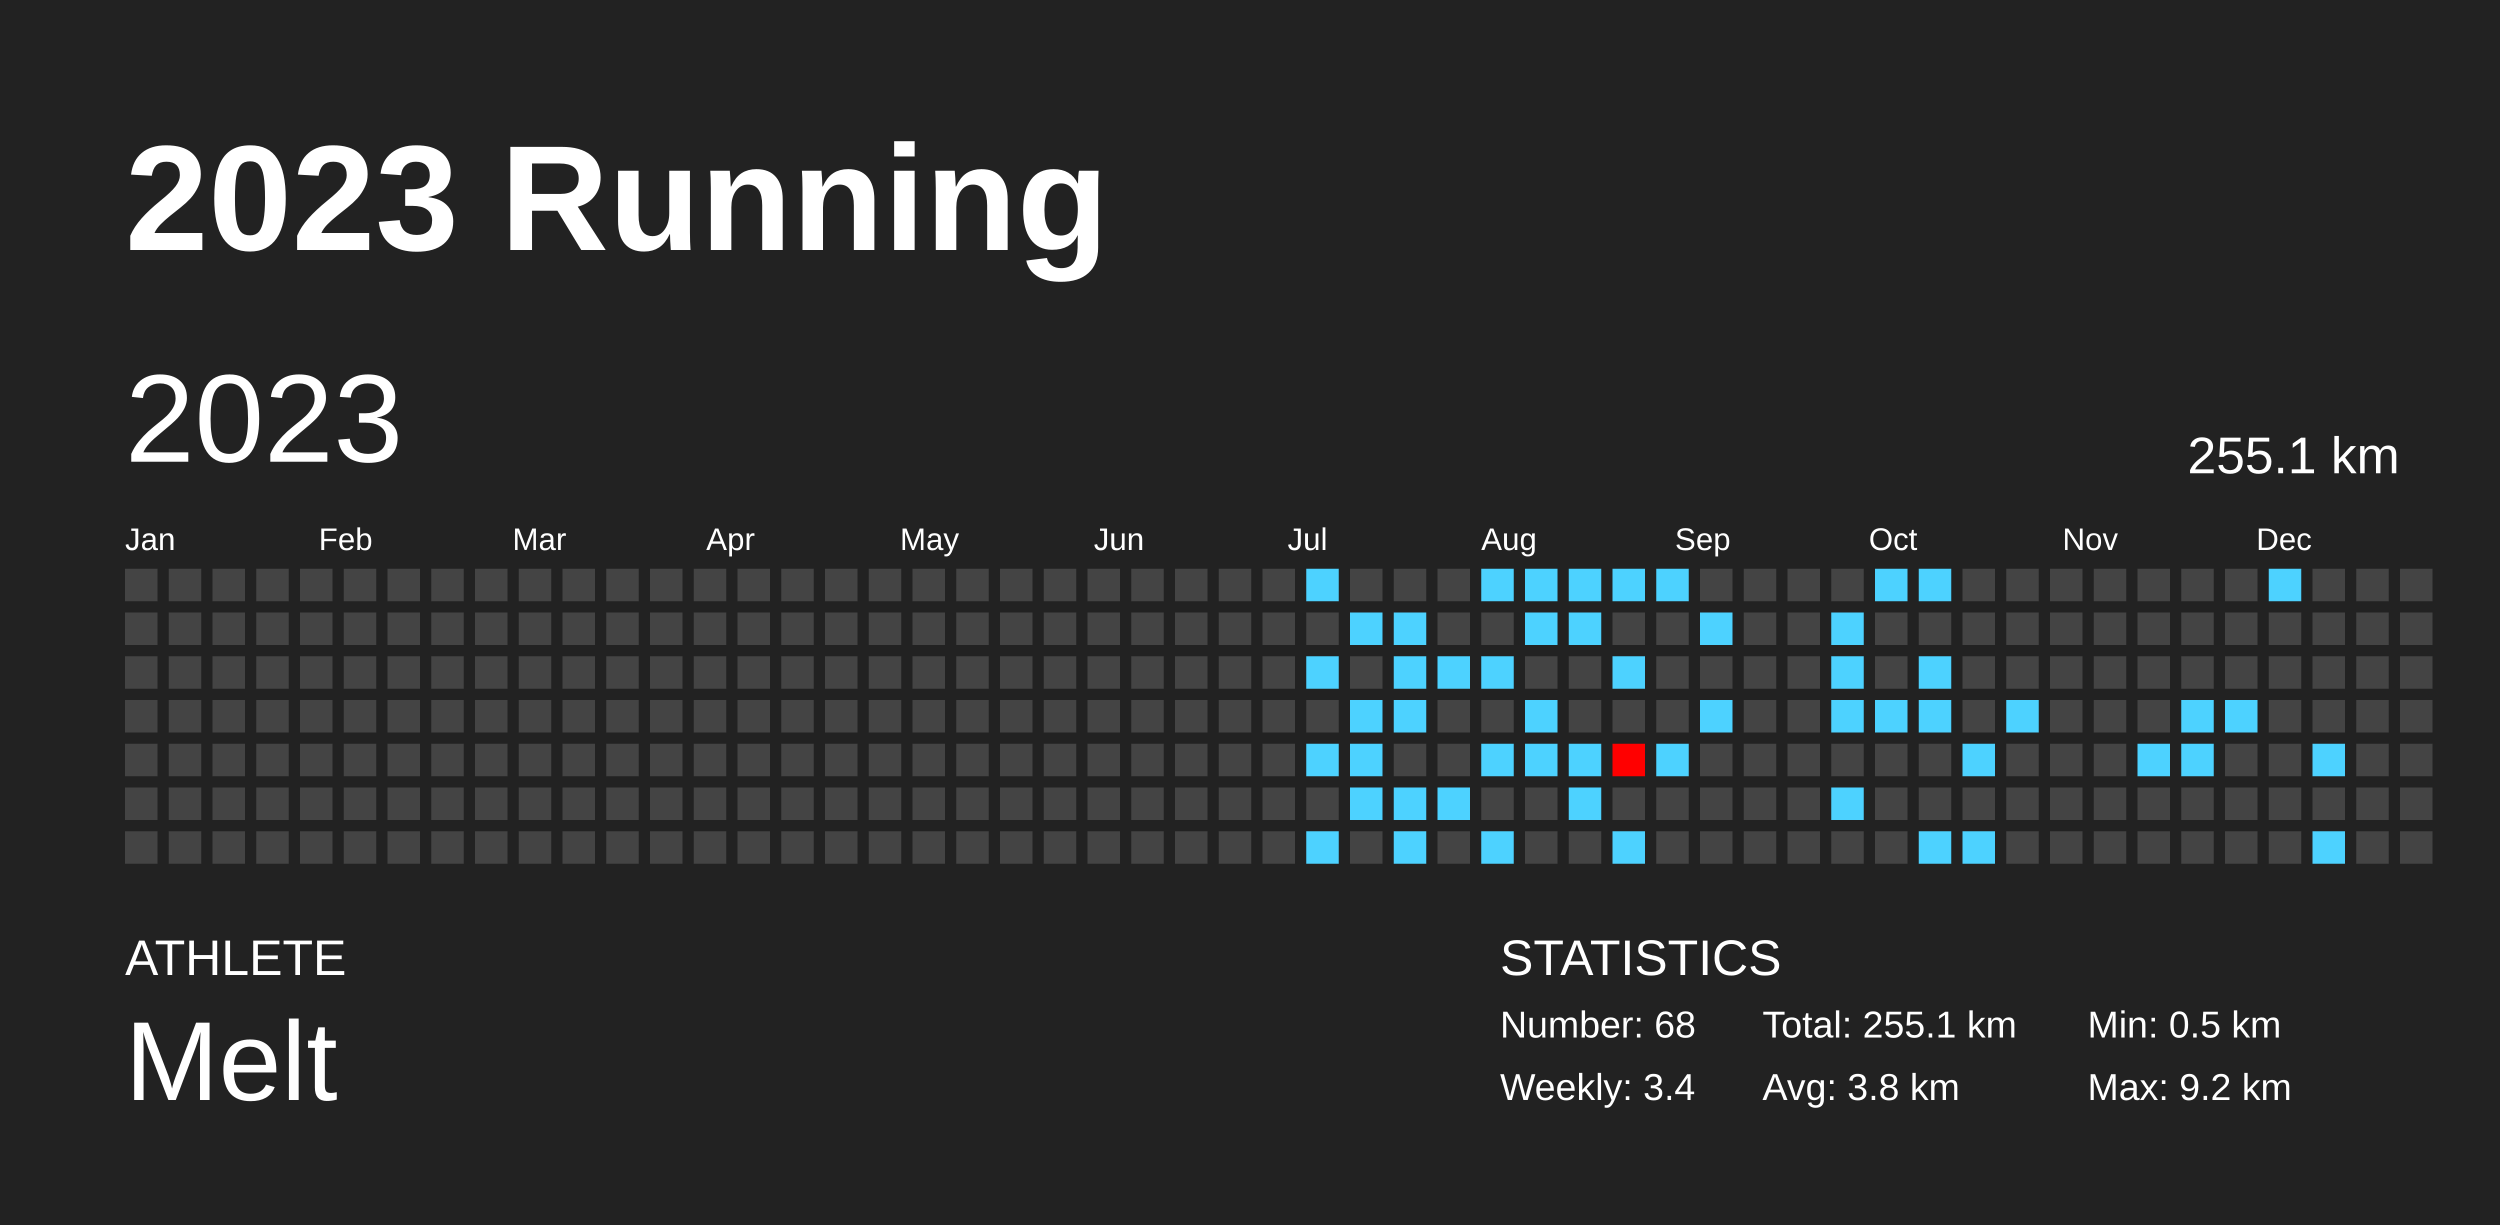
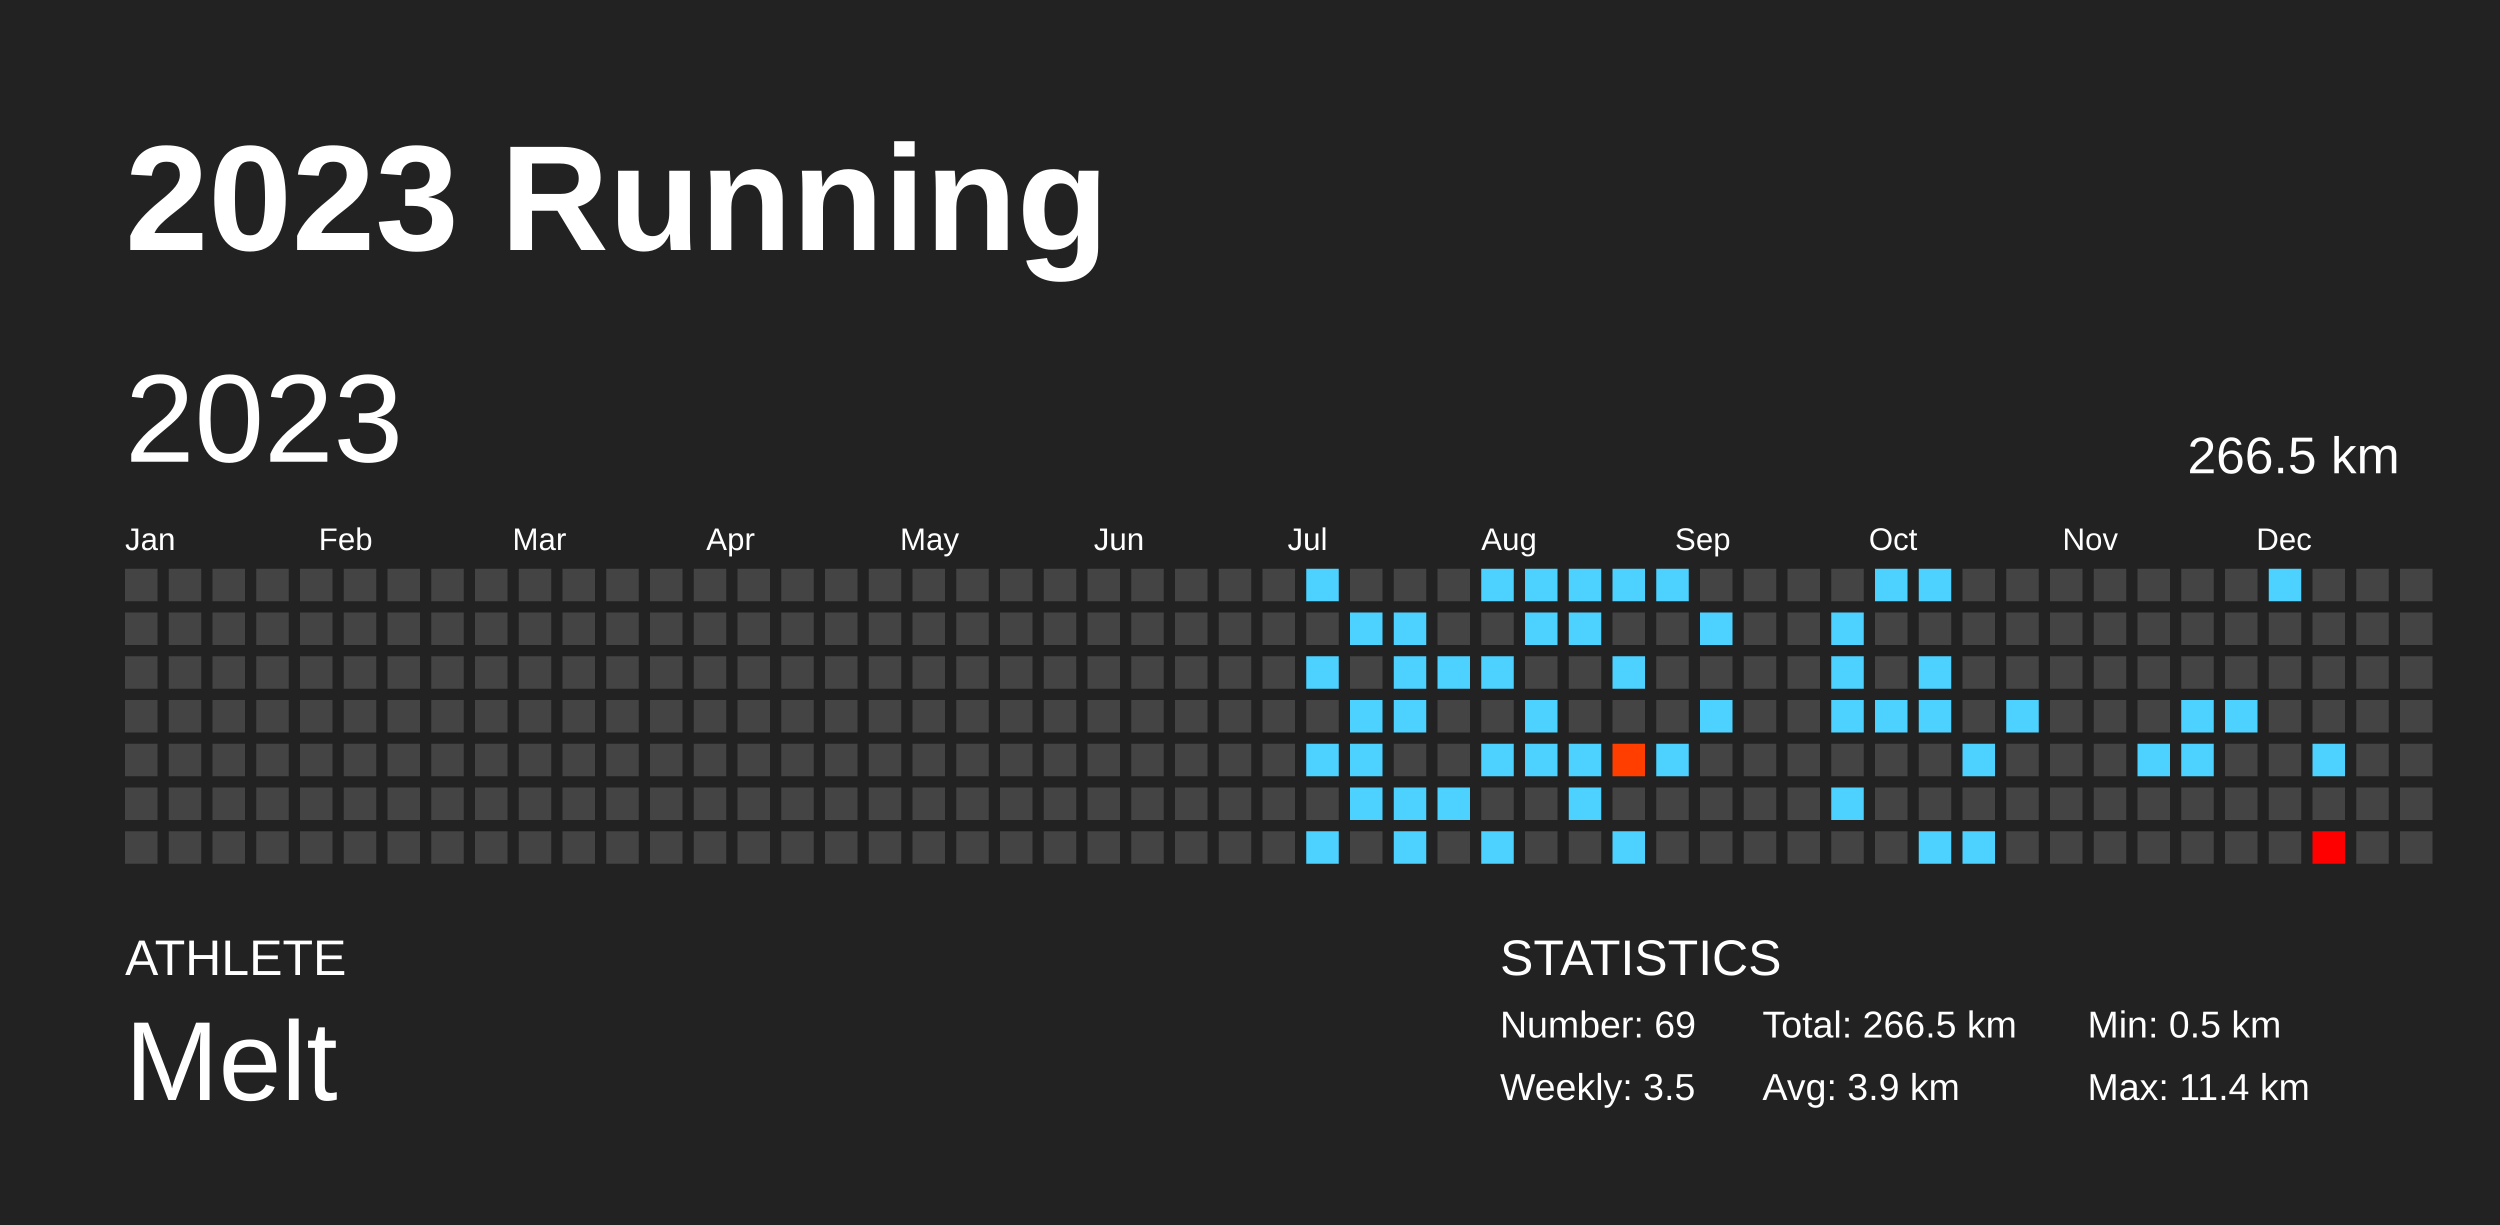
<svg xmlns="http://www.w3.org/2000/svg" baseProfile="full" height="98mm" version="1.1" viewBox="0,0,200,98" width="200mm">
  <defs />
  <rect fill="#222222" height="98" width="200" x="0" y="0" />
  <text fill="#FFFFFF" style="font-size:12px; font-family:Arial; font-weight:bold;" x="10" y="20">2023 Running</text>
  <text fill="#FFFFFF" style="font-size:4px; font-family:Arial" x="10" y="78">ATHLETE</text>
  <text fill="#FFFFFF" style="font-size:9px; font-family:Arial" x="10" y="88">Melt</text>
  <text fill="#FFFFFF" style="font-size:4px; font-family:Arial" x="120" y="78">STATISTICS</text>
-   <text fill="#FFFFFF" style="font-size:3px; font-family:Arial" x="120" y="83">Number: 68</text>
-   <text fill="#FFFFFF" style="font-size:3px; font-family:Arial" x="120" y="88">Weekly: 3.4</text>
-   <text fill="#FFFFFF" style="font-size:3px; font-family:Arial" x="141" y="83">Total: 255.1 km</text>
-   <text fill="#FFFFFF" style="font-size:3px; font-family:Arial" x="141" y="88">Avg: 3.8 km</text>
+   <text fill="#FFFFFF" style="font-size:3px; font-family:Arial" x="120" y="83">Number: 69</text>
+   <text fill="#FFFFFF" style="font-size:3px; font-family:Arial" x="120" y="88">Weekly: 3.5</text>
+   <text fill="#FFFFFF" style="font-size:3px; font-family:Arial" x="141" y="83">Total: 266.5 km</text>
+   <text fill="#FFFFFF" style="font-size:3px; font-family:Arial" x="141" y="88">Avg: 3.9 km</text>
  <text fill="#FFFFFF" style="font-size:3px; font-family:Arial" x="167" y="83">Min: 0.5 km</text>
-   <text fill="#FFFFFF" style="font-size:3px; font-family:Arial" x="167" y="88">Max: 9.2 km</text>
+   <text fill="#FFFFFF" style="font-size:3px; font-family:Arial" x="167" y="88">Max: 11.4 km</text>
  <text dominant-baseline="hanging" fill="#FFFFFF" style="font-size:10.0px; font-family:Arial;" x="10" y="30">2023</text>
-   <text dominant-baseline="hanging" fill="#FFFFFF" style="font-size:4.125px; font-family:Arial;" x="175" y="35">255.1 km</text>
+   <text dominant-baseline="hanging" fill="#FFFFFF" style="font-size:4.125px; font-family:Arial;" x="175" y="35">266.5 km</text>
  <text fill="#FFFFFF" style="font-size:2.5px; font-family:Arial" x="10.0" y="44">Jan</text>
  <text fill="#FFFFFF" style="font-size:2.5px; font-family:Arial" x="25.5" y="44">Feb</text>
  <text fill="#FFFFFF" style="font-size:2.5px; font-family:Arial" x="41.0" y="44">Mar</text>
  <text fill="#FFFFFF" style="font-size:2.5px; font-family:Arial" x="56.5" y="44">Apr</text>
  <text fill="#FFFFFF" style="font-size:2.5px; font-family:Arial" x="72.0" y="44">May</text>
  <text fill="#FFFFFF" style="font-size:2.5px; font-family:Arial" x="87.5" y="44">Jun</text>
  <text fill="#FFFFFF" style="font-size:2.5px; font-family:Arial" x="103.0" y="44">Jul</text>
  <text fill="#FFFFFF" style="font-size:2.5px; font-family:Arial" x="118.5" y="44">Aug</text>
  <text fill="#FFFFFF" style="font-size:2.5px; font-family:Arial" x="134.0" y="44">Sep</text>
  <text fill="#FFFFFF" style="font-size:2.5px; font-family:Arial" x="149.5" y="44">Oct</text>
  <text fill="#FFFFFF" style="font-size:2.5px; font-family:Arial" x="165.0" y="44">Nov</text>
  <text fill="#FFFFFF" style="font-size:2.5px; font-family:Arial" x="180.5" y="44">Dec</text>
  <rect fill="#444444" height="2.6" width="2.6" x="10.0" y="45.5" />
  <rect fill="#444444" height="2.6" width="2.6" x="10.0" y="49.0" />
  <rect fill="#444444" height="2.6" width="2.6" x="10.0" y="52.5" />
  <rect fill="#444444" height="2.6" width="2.6" x="10.0" y="56.0" />
  <rect fill="#444444" height="2.6" width="2.6" x="10.0" y="59.5" />
  <rect fill="#444444" height="2.6" width="2.6" x="10.0" y="63.0" />
  <rect fill="#444444" height="2.6" width="2.6" x="10.0" y="66.5" />
  <rect fill="#444444" height="2.6" width="2.6" x="13.5" y="45.5" />
  <rect fill="#444444" height="2.6" width="2.6" x="13.5" y="49.0" />
  <rect fill="#444444" height="2.6" width="2.6" x="13.5" y="52.5" />
  <rect fill="#444444" height="2.6" width="2.6" x="13.5" y="56.0" />
  <rect fill="#444444" height="2.6" width="2.6" x="13.5" y="59.5" />
  <rect fill="#444444" height="2.6" width="2.6" x="13.5" y="63.0" />
  <rect fill="#444444" height="2.6" width="2.6" x="13.5" y="66.5" />
  <rect fill="#444444" height="2.6" width="2.6" x="17.0" y="45.5" />
  <rect fill="#444444" height="2.6" width="2.6" x="17.0" y="49.0" />
  <rect fill="#444444" height="2.6" width="2.6" x="17.0" y="52.5" />
  <rect fill="#444444" height="2.6" width="2.6" x="17.0" y="56.0" />
  <rect fill="#444444" height="2.6" width="2.6" x="17.0" y="59.5" />
  <rect fill="#444444" height="2.6" width="2.6" x="17.0" y="63.0" />
  <rect fill="#444444" height="2.6" width="2.6" x="17.0" y="66.5" />
  <rect fill="#444444" height="2.6" width="2.6" x="20.5" y="45.5" />
  <rect fill="#444444" height="2.6" width="2.6" x="20.5" y="49.0" />
  <rect fill="#444444" height="2.6" width="2.6" x="20.5" y="52.5" />
  <rect fill="#444444" height="2.6" width="2.6" x="20.5" y="56.0" />
  <rect fill="#444444" height="2.6" width="2.6" x="20.5" y="59.5" />
  <rect fill="#444444" height="2.6" width="2.6" x="20.5" y="63.0" />
  <rect fill="#444444" height="2.6" width="2.6" x="20.5" y="66.5" />
  <rect fill="#444444" height="2.6" width="2.6" x="24.0" y="45.5" />
  <rect fill="#444444" height="2.6" width="2.6" x="24.0" y="49.0" />
  <rect fill="#444444" height="2.6" width="2.6" x="24.0" y="52.5" />
  <rect fill="#444444" height="2.6" width="2.6" x="24.0" y="56.0" />
  <rect fill="#444444" height="2.6" width="2.6" x="24.0" y="59.5" />
  <rect fill="#444444" height="2.6" width="2.6" x="24.0" y="63.0" />
  <rect fill="#444444" height="2.6" width="2.6" x="24.0" y="66.5" />
  <rect fill="#444444" height="2.6" width="2.6" x="27.5" y="45.5" />
  <rect fill="#444444" height="2.6" width="2.6" x="27.5" y="49.0" />
  <rect fill="#444444" height="2.6" width="2.6" x="27.5" y="52.5" />
  <rect fill="#444444" height="2.6" width="2.6" x="27.5" y="56.0" />
  <rect fill="#444444" height="2.6" width="2.6" x="27.5" y="59.5" />
  <rect fill="#444444" height="2.6" width="2.6" x="27.5" y="63.0" />
  <rect fill="#444444" height="2.6" width="2.6" x="27.5" y="66.5" />
  <rect fill="#444444" height="2.6" width="2.6" x="31.0" y="45.5" />
  <rect fill="#444444" height="2.6" width="2.6" x="31.0" y="49.0" />
  <rect fill="#444444" height="2.6" width="2.6" x="31.0" y="52.5" />
  <rect fill="#444444" height="2.6" width="2.6" x="31.0" y="56.0" />
  <rect fill="#444444" height="2.6" width="2.6" x="31.0" y="59.5" />
  <rect fill="#444444" height="2.6" width="2.6" x="31.0" y="63.0" />
  <rect fill="#444444" height="2.6" width="2.6" x="31.0" y="66.5" />
  <rect fill="#444444" height="2.6" width="2.6" x="34.5" y="45.5" />
  <rect fill="#444444" height="2.6" width="2.6" x="34.5" y="49.0" />
  <rect fill="#444444" height="2.6" width="2.6" x="34.5" y="52.5" />
  <rect fill="#444444" height="2.6" width="2.6" x="34.5" y="56.0" />
  <rect fill="#444444" height="2.6" width="2.6" x="34.5" y="59.5" />
  <rect fill="#444444" height="2.6" width="2.6" x="34.5" y="63.0" />
  <rect fill="#444444" height="2.6" width="2.6" x="34.5" y="66.5" />
  <rect fill="#444444" height="2.6" width="2.6" x="38.0" y="45.5" />
  <rect fill="#444444" height="2.6" width="2.6" x="38.0" y="49.0" />
  <rect fill="#444444" height="2.6" width="2.6" x="38.0" y="52.5" />
  <rect fill="#444444" height="2.6" width="2.6" x="38.0" y="56.0" />
  <rect fill="#444444" height="2.6" width="2.6" x="38.0" y="59.5" />
  <rect fill="#444444" height="2.6" width="2.6" x="38.0" y="63.0" />
  <rect fill="#444444" height="2.6" width="2.6" x="38.0" y="66.5" />
  <rect fill="#444444" height="2.6" width="2.6" x="41.5" y="45.5" />
  <rect fill="#444444" height="2.6" width="2.6" x="41.5" y="49.0" />
  <rect fill="#444444" height="2.6" width="2.6" x="41.5" y="52.5" />
  <rect fill="#444444" height="2.6" width="2.6" x="41.5" y="56.0" />
  <rect fill="#444444" height="2.6" width="2.6" x="41.5" y="59.5" />
  <rect fill="#444444" height="2.6" width="2.6" x="41.5" y="63.0" />
  <rect fill="#444444" height="2.6" width="2.6" x="41.5" y="66.5" />
  <rect fill="#444444" height="2.6" width="2.6" x="45.0" y="45.5" />
  <rect fill="#444444" height="2.6" width="2.6" x="45.0" y="49.0" />
  <rect fill="#444444" height="2.6" width="2.6" x="45.0" y="52.5" />
  <rect fill="#444444" height="2.6" width="2.6" x="45.0" y="56.0" />
  <rect fill="#444444" height="2.6" width="2.6" x="45.0" y="59.5" />
  <rect fill="#444444" height="2.6" width="2.6" x="45.0" y="63.0" />
  <rect fill="#444444" height="2.6" width="2.6" x="45.0" y="66.5" />
  <rect fill="#444444" height="2.6" width="2.6" x="48.5" y="45.5" />
  <rect fill="#444444" height="2.6" width="2.6" x="48.5" y="49.0" />
  <rect fill="#444444" height="2.6" width="2.6" x="48.5" y="52.5" />
  <rect fill="#444444" height="2.6" width="2.6" x="48.5" y="56.0" />
  <rect fill="#444444" height="2.6" width="2.6" x="48.5" y="59.5" />
  <rect fill="#444444" height="2.6" width="2.6" x="48.5" y="63.0" />
  <rect fill="#444444" height="2.6" width="2.6" x="48.5" y="66.5" />
  <rect fill="#444444" height="2.6" width="2.6" x="52.0" y="45.5" />
  <rect fill="#444444" height="2.6" width="2.6" x="52.0" y="49.0" />
  <rect fill="#444444" height="2.6" width="2.6" x="52.0" y="52.5" />
  <rect fill="#444444" height="2.6" width="2.6" x="52.0" y="56.0" />
  <rect fill="#444444" height="2.6" width="2.6" x="52.0" y="59.5" />
  <rect fill="#444444" height="2.6" width="2.6" x="52.0" y="63.0" />
  <rect fill="#444444" height="2.6" width="2.6" x="52.0" y="66.5" />
  <rect fill="#444444" height="2.6" width="2.6" x="55.5" y="45.5" />
  <rect fill="#444444" height="2.6" width="2.6" x="55.5" y="49.0" />
  <rect fill="#444444" height="2.6" width="2.6" x="55.5" y="52.5" />
  <rect fill="#444444" height="2.6" width="2.6" x="55.5" y="56.0" />
  <rect fill="#444444" height="2.6" width="2.6" x="55.5" y="59.5" />
  <rect fill="#444444" height="2.6" width="2.6" x="55.5" y="63.0" />
  <rect fill="#444444" height="2.6" width="2.6" x="55.5" y="66.5" />
  <rect fill="#444444" height="2.6" width="2.6" x="59.0" y="45.5" />
  <rect fill="#444444" height="2.6" width="2.6" x="59.0" y="49.0" />
  <rect fill="#444444" height="2.6" width="2.6" x="59.0" y="52.5" />
  <rect fill="#444444" height="2.6" width="2.6" x="59.0" y="56.0" />
  <rect fill="#444444" height="2.6" width="2.6" x="59.0" y="59.5" />
  <rect fill="#444444" height="2.6" width="2.6" x="59.0" y="63.0" />
  <rect fill="#444444" height="2.6" width="2.6" x="59.0" y="66.5" />
  <rect fill="#444444" height="2.6" width="2.6" x="62.5" y="45.5" />
  <rect fill="#444444" height="2.6" width="2.6" x="62.5" y="49.0" />
  <rect fill="#444444" height="2.6" width="2.6" x="62.5" y="52.5" />
  <rect fill="#444444" height="2.6" width="2.6" x="62.5" y="56.0" />
  <rect fill="#444444" height="2.6" width="2.6" x="62.5" y="59.5" />
  <rect fill="#444444" height="2.6" width="2.6" x="62.5" y="63.0" />
  <rect fill="#444444" height="2.6" width="2.6" x="62.5" y="66.5" />
  <rect fill="#444444" height="2.6" width="2.6" x="66.0" y="45.5" />
  <rect fill="#444444" height="2.6" width="2.6" x="66.0" y="49.0" />
  <rect fill="#444444" height="2.6" width="2.6" x="66.0" y="52.5" />
  <rect fill="#444444" height="2.6" width="2.6" x="66.0" y="56.0" />
  <rect fill="#444444" height="2.6" width="2.6" x="66.0" y="59.5" />
  <rect fill="#444444" height="2.6" width="2.6" x="66.0" y="63.0" />
  <rect fill="#444444" height="2.6" width="2.6" x="66.0" y="66.5" />
  <rect fill="#444444" height="2.6" width="2.6" x="69.5" y="45.5" />
  <rect fill="#444444" height="2.6" width="2.6" x="69.5" y="49.0" />
  <rect fill="#444444" height="2.6" width="2.6" x="69.5" y="52.5" />
  <rect fill="#444444" height="2.6" width="2.6" x="69.5" y="56.0" />
  <rect fill="#444444" height="2.6" width="2.6" x="69.5" y="59.5" />
  <rect fill="#444444" height="2.6" width="2.6" x="69.5" y="63.0" />
  <rect fill="#444444" height="2.6" width="2.6" x="69.5" y="66.5" />
  <rect fill="#444444" height="2.6" width="2.6" x="73.0" y="45.5" />
  <rect fill="#444444" height="2.6" width="2.6" x="73.0" y="49.0" />
  <rect fill="#444444" height="2.6" width="2.6" x="73.0" y="52.5" />
  <rect fill="#444444" height="2.6" width="2.6" x="73.0" y="56.0" />
  <rect fill="#444444" height="2.6" width="2.6" x="73.0" y="59.5" />
  <rect fill="#444444" height="2.6" width="2.6" x="73.0" y="63.0" />
  <rect fill="#444444" height="2.6" width="2.6" x="73.0" y="66.5" />
  <rect fill="#444444" height="2.6" width="2.6" x="76.5" y="45.5" />
  <rect fill="#444444" height="2.6" width="2.6" x="76.5" y="49.0" />
  <rect fill="#444444" height="2.6" width="2.6" x="76.5" y="52.5" />
  <rect fill="#444444" height="2.6" width="2.6" x="76.5" y="56.0" />
  <rect fill="#444444" height="2.6" width="2.6" x="76.5" y="59.5" />
  <rect fill="#444444" height="2.6" width="2.6" x="76.5" y="63.0" />
  <rect fill="#444444" height="2.6" width="2.6" x="76.5" y="66.5" />
  <rect fill="#444444" height="2.6" width="2.6" x="80.0" y="45.5" />
  <rect fill="#444444" height="2.6" width="2.6" x="80.0" y="49.0" />
  <rect fill="#444444" height="2.6" width="2.6" x="80.0" y="52.5" />
  <rect fill="#444444" height="2.6" width="2.6" x="80.0" y="56.0" />
  <rect fill="#444444" height="2.6" width="2.6" x="80.0" y="59.5" />
  <rect fill="#444444" height="2.6" width="2.6" x="80.0" y="63.0" />
  <rect fill="#444444" height="2.6" width="2.6" x="80.0" y="66.5" />
  <rect fill="#444444" height="2.6" width="2.6" x="83.5" y="45.5" />
  <rect fill="#444444" height="2.6" width="2.6" x="83.5" y="49.0" />
  <rect fill="#444444" height="2.6" width="2.6" x="83.5" y="52.5" />
  <rect fill="#444444" height="2.6" width="2.6" x="83.5" y="56.0" />
  <rect fill="#444444" height="2.6" width="2.6" x="83.5" y="59.5" />
  <rect fill="#444444" height="2.6" width="2.6" x="83.5" y="63.0" />
  <rect fill="#444444" height="2.6" width="2.6" x="83.5" y="66.5" />
  <rect fill="#444444" height="2.6" width="2.6" x="87.0" y="45.5" />
  <rect fill="#444444" height="2.6" width="2.6" x="87.0" y="49.0" />
  <rect fill="#444444" height="2.6" width="2.6" x="87.0" y="52.5" />
  <rect fill="#444444" height="2.6" width="2.6" x="87.0" y="56.0" />
  <rect fill="#444444" height="2.6" width="2.6" x="87.0" y="59.5" />
  <rect fill="#444444" height="2.6" width="2.6" x="87.0" y="63.0" />
  <rect fill="#444444" height="2.6" width="2.6" x="87.0" y="66.5" />
  <rect fill="#444444" height="2.6" width="2.6" x="90.5" y="45.5" />
  <rect fill="#444444" height="2.6" width="2.6" x="90.5" y="49.0" />
  <rect fill="#444444" height="2.6" width="2.6" x="90.5" y="52.5" />
  <rect fill="#444444" height="2.6" width="2.6" x="90.5" y="56.0" />
  <rect fill="#444444" height="2.6" width="2.6" x="90.5" y="59.5" />
  <rect fill="#444444" height="2.6" width="2.6" x="90.5" y="63.0" />
  <rect fill="#444444" height="2.6" width="2.6" x="90.5" y="66.5" />
  <rect fill="#444444" height="2.6" width="2.6" x="94.0" y="45.5" />
  <rect fill="#444444" height="2.6" width="2.6" x="94.0" y="49.0" />
  <rect fill="#444444" height="2.6" width="2.6" x="94.0" y="52.5" />
  <rect fill="#444444" height="2.6" width="2.6" x="94.0" y="56.0" />
  <rect fill="#444444" height="2.6" width="2.6" x="94.0" y="59.5" />
  <rect fill="#444444" height="2.6" width="2.6" x="94.0" y="63.0" />
  <rect fill="#444444" height="2.6" width="2.6" x="94.0" y="66.5" />
  <rect fill="#444444" height="2.6" width="2.6" x="97.5" y="45.5" />
  <rect fill="#444444" height="2.6" width="2.6" x="97.5" y="49.0" />
  <rect fill="#444444" height="2.6" width="2.6" x="97.5" y="52.5" />
  <rect fill="#444444" height="2.6" width="2.6" x="97.5" y="56.0" />
  <rect fill="#444444" height="2.6" width="2.6" x="97.5" y="59.5" />
  <rect fill="#444444" height="2.6" width="2.6" x="97.5" y="63.0" />
  <rect fill="#444444" height="2.6" width="2.6" x="97.5" y="66.5" />
  <rect fill="#444444" height="2.6" width="2.6" x="101.0" y="45.5" />
  <rect fill="#444444" height="2.6" width="2.6" x="101.0" y="49.0" />
  <rect fill="#444444" height="2.6" width="2.6" x="101.0" y="52.5" />
  <rect fill="#444444" height="2.6" width="2.6" x="101.0" y="56.0" />
  <rect fill="#444444" height="2.6" width="2.6" x="101.0" y="59.5" />
  <rect fill="#444444" height="2.6" width="2.6" x="101.0" y="63.0" />
  <rect fill="#444444" height="2.6" width="2.6" x="101.0" y="66.5" />
  <rect fill="#4dd2ff" height="2.6" width="2.6" x="104.5" y="45.5" />
  <rect fill="#444444" height="2.6" width="2.6" x="104.5" y="49.0" />
  <rect fill="#4dd2ff" height="2.6" width="2.6" x="104.5" y="52.5" />
  <rect fill="#444444" height="2.6" width="2.6" x="104.5" y="56.0" />
  <rect fill="#4dd2ff" height="2.6" width="2.6" x="104.5" y="59.5" />
  <rect fill="#444444" height="2.6" width="2.6" x="104.5" y="63.0" />
  <rect fill="#4dd2ff" height="2.6" width="2.6" x="104.5" y="66.5" />
  <rect fill="#444444" height="2.6" width="2.6" x="108.0" y="45.5" />
  <rect fill="#4dd2ff" height="2.6" width="2.6" x="108.0" y="49.0" />
  <rect fill="#444444" height="2.6" width="2.6" x="108.0" y="52.5" />
  <rect fill="#4dd2ff" height="2.6" width="2.6" x="108.0" y="56.0" />
  <rect fill="#4dd2ff" height="2.6" width="2.6" x="108.0" y="59.5" />
  <rect fill="#4dd2ff" height="2.6" width="2.6" x="108.0" y="63.0" />
  <rect fill="#444444" height="2.6" width="2.6" x="108.0" y="66.5" />
  <rect fill="#444444" height="2.6" width="2.6" x="111.5" y="45.5" />
  <rect fill="#4dd2ff" height="2.6" width="2.6" x="111.5" y="49.0" />
  <rect fill="#4dd2ff" height="2.6" width="2.6" x="111.5" y="52.5" />
  <rect fill="#4dd2ff" height="2.6" width="2.6" x="111.5" y="56.0" />
  <rect fill="#444444" height="2.6" width="2.6" x="111.5" y="59.5" />
  <rect fill="#4dd2ff" height="2.6" width="2.6" x="111.5" y="63.0" />
  <rect fill="#4dd2ff" height="2.6" width="2.6" x="111.5" y="66.5" />
  <rect fill="#444444" height="2.6" width="2.6" x="115.0" y="45.5" />
  <rect fill="#444444" height="2.6" width="2.6" x="115.0" y="49.0" />
  <rect fill="#4dd2ff" height="2.6" width="2.6" x="115.0" y="52.5" />
  <rect fill="#444444" height="2.6" width="2.6" x="115.0" y="56.0" />
  <rect fill="#444444" height="2.6" width="2.6" x="115.0" y="59.5" />
  <rect fill="#4dd2ff" height="2.6" width="2.6" x="115.0" y="63.0" />
  <rect fill="#444444" height="2.6" width="2.6" x="115.0" y="66.5" />
  <rect fill="#4dd2ff" height="2.6" width="2.6" x="118.5" y="45.5" />
  <rect fill="#444444" height="2.6" width="2.6" x="118.5" y="49.0" />
  <rect fill="#4dd2ff" height="2.6" width="2.6" x="118.5" y="52.5" />
  <rect fill="#444444" height="2.6" width="2.6" x="118.5" y="56.0" />
  <rect fill="#4dd2ff" height="2.6" width="2.6" x="118.5" y="59.5" />
  <rect fill="#444444" height="2.6" width="2.6" x="118.5" y="63.0" />
  <rect fill="#4dd2ff" height="2.6" width="2.6" x="118.5" y="66.5" />
  <rect fill="#4dd2ff" height="2.6" width="2.6" x="122.0" y="45.5" />
  <rect fill="#4dd2ff" height="2.6" width="2.6" x="122.0" y="49.0" />
  <rect fill="#444444" height="2.6" width="2.6" x="122.0" y="52.5" />
  <rect fill="#4dd2ff" height="2.6" width="2.6" x="122.0" y="56.0" />
  <rect fill="#4dd2ff" height="2.6" width="2.6" x="122.0" y="59.5" />
  <rect fill="#444444" height="2.6" width="2.6" x="122.0" y="63.0" />
  <rect fill="#444444" height="2.6" width="2.6" x="122.0" y="66.5" />
  <rect fill="#4dd2ff" height="2.6" width="2.6" x="125.5" y="45.5" />
  <rect fill="#4dd2ff" height="2.6" width="2.6" x="125.5" y="49.0" />
  <rect fill="#444444" height="2.6" width="2.6" x="125.5" y="52.5" />
  <rect fill="#444444" height="2.6" width="2.6" x="125.5" y="56.0" />
  <rect fill="#4dd2ff" height="2.6" width="2.6" x="125.5" y="59.5" />
  <rect fill="#4dd2ff" height="2.6" width="2.6" x="125.5" y="63.0" />
  <rect fill="#444444" height="2.6" width="2.6" x="125.5" y="66.5" />
  <rect fill="#4dd2ff" height="2.6" width="2.6" x="129.0" y="45.5" />
  <rect fill="#444444" height="2.6" width="2.6" x="129.0" y="49.0" />
  <rect fill="#4dd2ff" height="2.6" width="2.6" x="129.0" y="52.5" />
  <rect fill="#444444" height="2.6" width="2.6" x="129.0" y="56.0" />
-   <rect fill="#ff0000" height="2.6" width="2.6" x="129.0" y="59.5" />
+   <rect fill="#ff3e00" height="2.6" width="2.6" x="129.0" y="59.5" />
  <rect fill="#444444" height="2.6" width="2.6" x="129.0" y="63.0" />
  <rect fill="#4dd2ff" height="2.6" width="2.6" x="129.0" y="66.5" />
  <rect fill="#4dd2ff" height="2.6" width="2.6" x="132.5" y="45.5" />
  <rect fill="#444444" height="2.6" width="2.6" x="132.5" y="49.0" />
  <rect fill="#444444" height="2.6" width="2.6" x="132.5" y="52.5" />
  <rect fill="#444444" height="2.6" width="2.6" x="132.5" y="56.0" />
  <rect fill="#4dd2ff" height="2.6" width="2.6" x="132.5" y="59.5" />
  <rect fill="#444444" height="2.6" width="2.6" x="132.5" y="63.0" />
  <rect fill="#444444" height="2.6" width="2.6" x="132.5" y="66.5" />
  <rect fill="#444444" height="2.6" width="2.6" x="136.0" y="45.5" />
  <rect fill="#4dd2ff" height="2.6" width="2.6" x="136.0" y="49.0" />
  <rect fill="#444444" height="2.6" width="2.6" x="136.0" y="52.5" />
  <rect fill="#4dd2ff" height="2.6" width="2.6" x="136.0" y="56.0" />
  <rect fill="#444444" height="2.6" width="2.6" x="136.0" y="59.5" />
  <rect fill="#444444" height="2.6" width="2.6" x="136.0" y="63.0" />
  <rect fill="#444444" height="2.6" width="2.6" x="136.0" y="66.5" />
  <rect fill="#444444" height="2.6" width="2.6" x="139.5" y="45.5" />
  <rect fill="#444444" height="2.6" width="2.6" x="139.5" y="49.0" />
  <rect fill="#444444" height="2.6" width="2.6" x="139.5" y="52.5" />
  <rect fill="#444444" height="2.6" width="2.6" x="139.5" y="56.0" />
  <rect fill="#444444" height="2.6" width="2.6" x="139.5" y="59.5" />
  <rect fill="#444444" height="2.6" width="2.6" x="139.5" y="63.0" />
  <rect fill="#444444" height="2.6" width="2.6" x="139.5" y="66.5" />
  <rect fill="#444444" height="2.6" width="2.6" x="143.0" y="45.5" />
  <rect fill="#444444" height="2.6" width="2.6" x="143.0" y="49.0" />
  <rect fill="#444444" height="2.6" width="2.6" x="143.0" y="52.5" />
  <rect fill="#444444" height="2.6" width="2.6" x="143.0" y="56.0" />
  <rect fill="#444444" height="2.6" width="2.6" x="143.0" y="59.5" />
  <rect fill="#444444" height="2.6" width="2.6" x="143.0" y="63.0" />
  <rect fill="#444444" height="2.6" width="2.6" x="143.0" y="66.5" />
  <rect fill="#444444" height="2.6" width="2.6" x="146.5" y="45.5" />
  <rect fill="#4dd2ff" height="2.6" width="2.6" x="146.5" y="49.0" />
  <rect fill="#4dd2ff" height="2.6" width="2.6" x="146.5" y="52.5" />
  <rect fill="#4dd2ff" height="2.6" width="2.6" x="146.5" y="56.0" />
  <rect fill="#444444" height="2.6" width="2.6" x="146.5" y="59.5" />
  <rect fill="#4dd2ff" height="2.6" width="2.6" x="146.5" y="63.0" />
  <rect fill="#444444" height="2.6" width="2.6" x="146.5" y="66.5" />
  <rect fill="#4dd2ff" height="2.6" width="2.6" x="150.0" y="45.5" />
  <rect fill="#444444" height="2.6" width="2.6" x="150.0" y="49.0" />
  <rect fill="#444444" height="2.6" width="2.6" x="150.0" y="52.5" />
  <rect fill="#4dd2ff" height="2.6" width="2.6" x="150.0" y="56.0" />
  <rect fill="#444444" height="2.6" width="2.6" x="150.0" y="59.5" />
  <rect fill="#444444" height="2.6" width="2.6" x="150.0" y="63.0" />
  <rect fill="#444444" height="2.6" width="2.6" x="150.0" y="66.5" />
  <rect fill="#4dd2ff" height="2.6" width="2.6" x="153.5" y="45.5" />
  <rect fill="#444444" height="2.6" width="2.6" x="153.5" y="49.0" />
  <rect fill="#4dd2ff" height="2.6" width="2.6" x="153.5" y="52.5" />
  <rect fill="#4dd2ff" height="2.6" width="2.6" x="153.5" y="56.0" />
  <rect fill="#444444" height="2.6" width="2.6" x="153.5" y="59.5" />
  <rect fill="#444444" height="2.6" width="2.6" x="153.5" y="63.0" />
  <rect fill="#4dd2ff" height="2.6" width="2.6" x="153.5" y="66.5" />
  <rect fill="#444444" height="2.6" width="2.6" x="157.0" y="45.5" />
  <rect fill="#444444" height="2.6" width="2.6" x="157.0" y="49.0" />
  <rect fill="#444444" height="2.6" width="2.6" x="157.0" y="52.5" />
  <rect fill="#444444" height="2.6" width="2.6" x="157.0" y="56.0" />
  <rect fill="#4dd2ff" height="2.6" width="2.6" x="157.0" y="59.5" />
  <rect fill="#444444" height="2.6" width="2.6" x="157.0" y="63.0" />
  <rect fill="#4dd2ff" height="2.6" width="2.6" x="157.0" y="66.5" />
  <rect fill="#444444" height="2.6" width="2.6" x="160.5" y="45.5" />
  <rect fill="#444444" height="2.6" width="2.6" x="160.5" y="49.0" />
  <rect fill="#444444" height="2.6" width="2.6" x="160.5" y="52.5" />
  <rect fill="#4dd2ff" height="2.6" width="2.6" x="160.5" y="56.0" />
  <rect fill="#444444" height="2.6" width="2.6" x="160.5" y="59.5" />
  <rect fill="#444444" height="2.6" width="2.6" x="160.5" y="63.0" />
  <rect fill="#444444" height="2.6" width="2.6" x="160.5" y="66.5" />
  <rect fill="#444444" height="2.6" width="2.6" x="164.0" y="45.5" />
  <rect fill="#444444" height="2.6" width="2.6" x="164.0" y="49.0" />
  <rect fill="#444444" height="2.6" width="2.6" x="164.0" y="52.5" />
  <rect fill="#444444" height="2.6" width="2.6" x="164.0" y="56.0" />
  <rect fill="#444444" height="2.6" width="2.6" x="164.0" y="59.5" />
  <rect fill="#444444" height="2.6" width="2.6" x="164.0" y="63.0" />
  <rect fill="#444444" height="2.6" width="2.6" x="164.0" y="66.5" />
  <rect fill="#444444" height="2.6" width="2.6" x="167.5" y="45.5" />
  <rect fill="#444444" height="2.6" width="2.6" x="167.5" y="49.0" />
  <rect fill="#444444" height="2.6" width="2.6" x="167.5" y="52.5" />
  <rect fill="#444444" height="2.6" width="2.6" x="167.5" y="56.0" />
  <rect fill="#444444" height="2.6" width="2.6" x="167.5" y="59.5" />
  <rect fill="#444444" height="2.6" width="2.6" x="167.5" y="63.0" />
  <rect fill="#444444" height="2.6" width="2.6" x="167.5" y="66.5" />
  <rect fill="#444444" height="2.6" width="2.6" x="171.0" y="45.5" />
  <rect fill="#444444" height="2.6" width="2.6" x="171.0" y="49.0" />
  <rect fill="#444444" height="2.6" width="2.6" x="171.0" y="52.5" />
  <rect fill="#444444" height="2.6" width="2.6" x="171.0" y="56.0" />
  <rect fill="#4dd2ff" height="2.6" width="2.6" x="171.0" y="59.5" />
  <rect fill="#444444" height="2.6" width="2.6" x="171.0" y="63.0" />
  <rect fill="#444444" height="2.6" width="2.6" x="171.0" y="66.5" />
  <rect fill="#444444" height="2.6" width="2.6" x="174.5" y="45.5" />
  <rect fill="#444444" height="2.6" width="2.6" x="174.5" y="49.0" />
  <rect fill="#444444" height="2.6" width="2.6" x="174.5" y="52.5" />
  <rect fill="#4dd2ff" height="2.6" width="2.6" x="174.5" y="56.0" />
  <rect fill="#4dd2ff" height="2.6" width="2.6" x="174.5" y="59.5" />
  <rect fill="#444444" height="2.6" width="2.6" x="174.5" y="63.0" />
  <rect fill="#444444" height="2.6" width="2.6" x="174.5" y="66.5" />
  <rect fill="#444444" height="2.6" width="2.6" x="178.0" y="45.5" />
  <rect fill="#444444" height="2.6" width="2.6" x="178.0" y="49.0" />
  <rect fill="#444444" height="2.6" width="2.6" x="178.0" y="52.5" />
  <rect fill="#4dd2ff" height="2.6" width="2.6" x="178.0" y="56.0" />
  <rect fill="#444444" height="2.6" width="2.6" x="178.0" y="59.5" />
  <rect fill="#444444" height="2.6" width="2.6" x="178.0" y="63.0" />
  <rect fill="#444444" height="2.6" width="2.6" x="178.0" y="66.5" />
  <rect fill="#4dd2ff" height="2.6" width="2.6" x="181.5" y="45.5" />
  <rect fill="#444444" height="2.6" width="2.6" x="181.5" y="49.0" />
  <rect fill="#444444" height="2.6" width="2.6" x="181.5" y="52.5" />
  <rect fill="#444444" height="2.6" width="2.6" x="181.5" y="56.0" />
  <rect fill="#444444" height="2.6" width="2.6" x="181.5" y="59.5" />
  <rect fill="#444444" height="2.6" width="2.6" x="181.5" y="63.0" />
  <rect fill="#444444" height="2.6" width="2.6" x="181.5" y="66.5" />
  <rect fill="#444444" height="2.6" width="2.6" x="185.0" y="45.5" />
  <rect fill="#444444" height="2.6" width="2.6" x="185.0" y="49.0" />
  <rect fill="#444444" height="2.6" width="2.6" x="185.0" y="52.5" />
  <rect fill="#444444" height="2.6" width="2.6" x="185.0" y="56.0" />
  <rect fill="#4dd2ff" height="2.6" width="2.6" x="185.0" y="59.5" />
  <rect fill="#444444" height="2.6" width="2.6" x="185.0" y="63.0" />
-   <rect fill="#4dd2ff" height="2.6" width="2.6" x="185.0" y="66.5" />
+   <rect fill="#ff0000" height="2.6" width="2.6" x="185.0" y="66.5" />
  <rect fill="#444444" height="2.6" width="2.6" x="188.5" y="45.5" />
  <rect fill="#444444" height="2.6" width="2.6" x="188.5" y="49.0" />
  <rect fill="#444444" height="2.6" width="2.6" x="188.5" y="52.5" />
  <rect fill="#444444" height="2.6" width="2.6" x="188.5" y="56.0" />
  <rect fill="#444444" height="2.6" width="2.6" x="188.5" y="59.5" />
  <rect fill="#444444" height="2.6" width="2.6" x="188.5" y="63.0" />
  <rect fill="#444444" height="2.6" width="2.6" x="188.5" y="66.5" />
  <rect fill="#444444" height="2.6" width="2.6" x="192.0" y="45.5" />
  <rect fill="#444444" height="2.6" width="2.6" x="192.0" y="49.0" />
  <rect fill="#444444" height="2.6" width="2.6" x="192.0" y="52.5" />
  <rect fill="#444444" height="2.6" width="2.6" x="192.0" y="56.0" />
  <rect fill="#444444" height="2.6" width="2.6" x="192.0" y="59.5" />
  <rect fill="#444444" height="2.6" width="2.6" x="192.0" y="63.0" />
  <rect fill="#444444" height="2.6" width="2.6" x="192.0" y="66.5" />
</svg>
